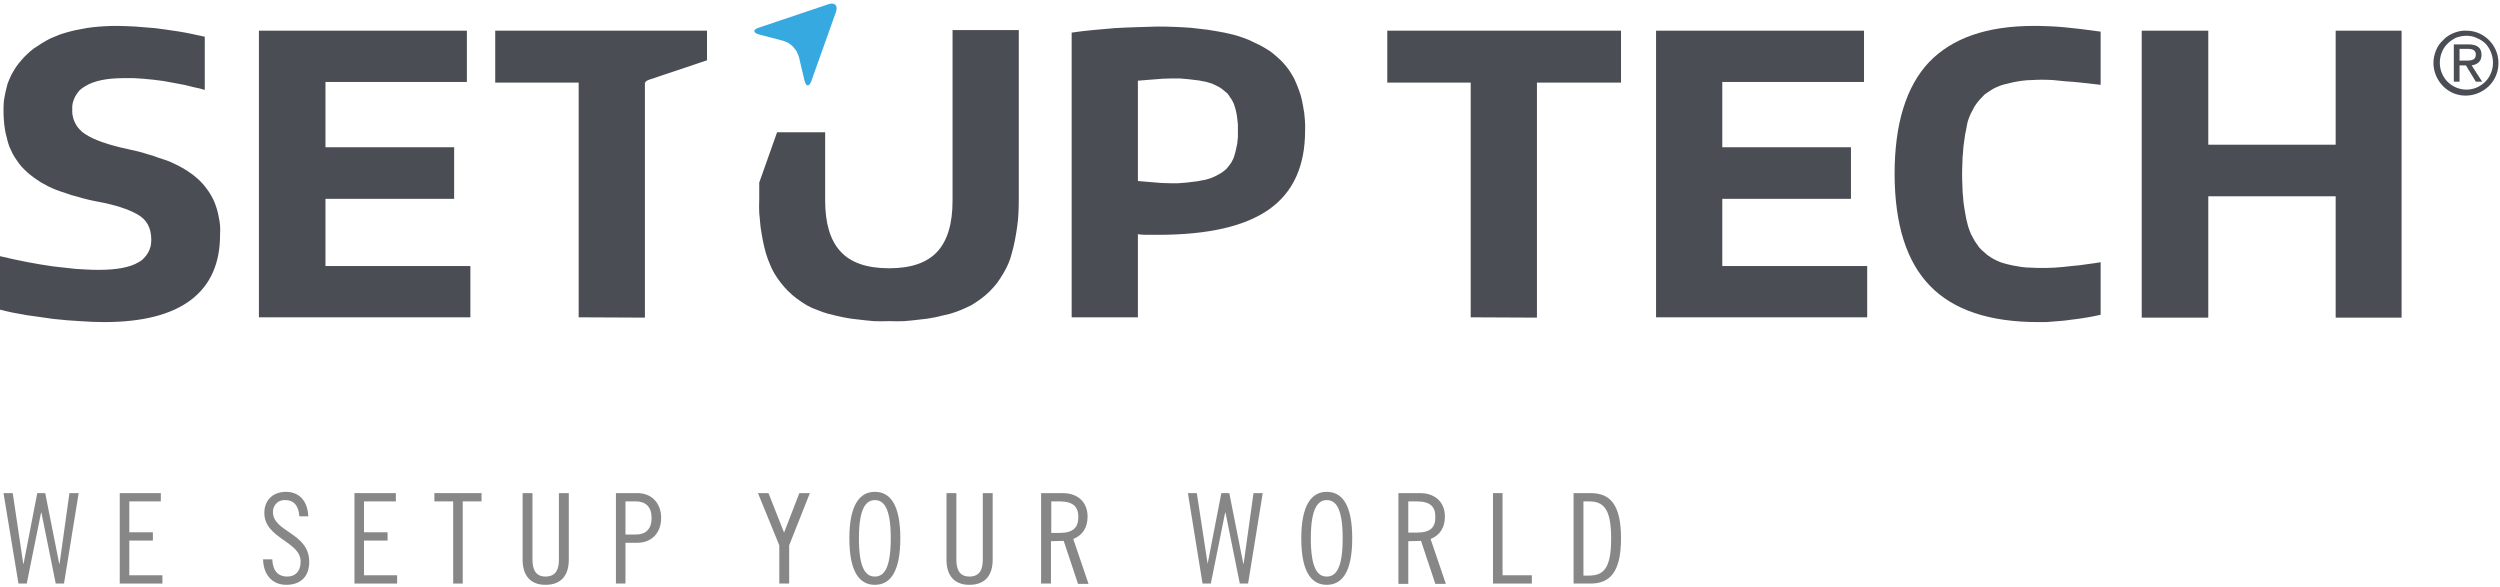
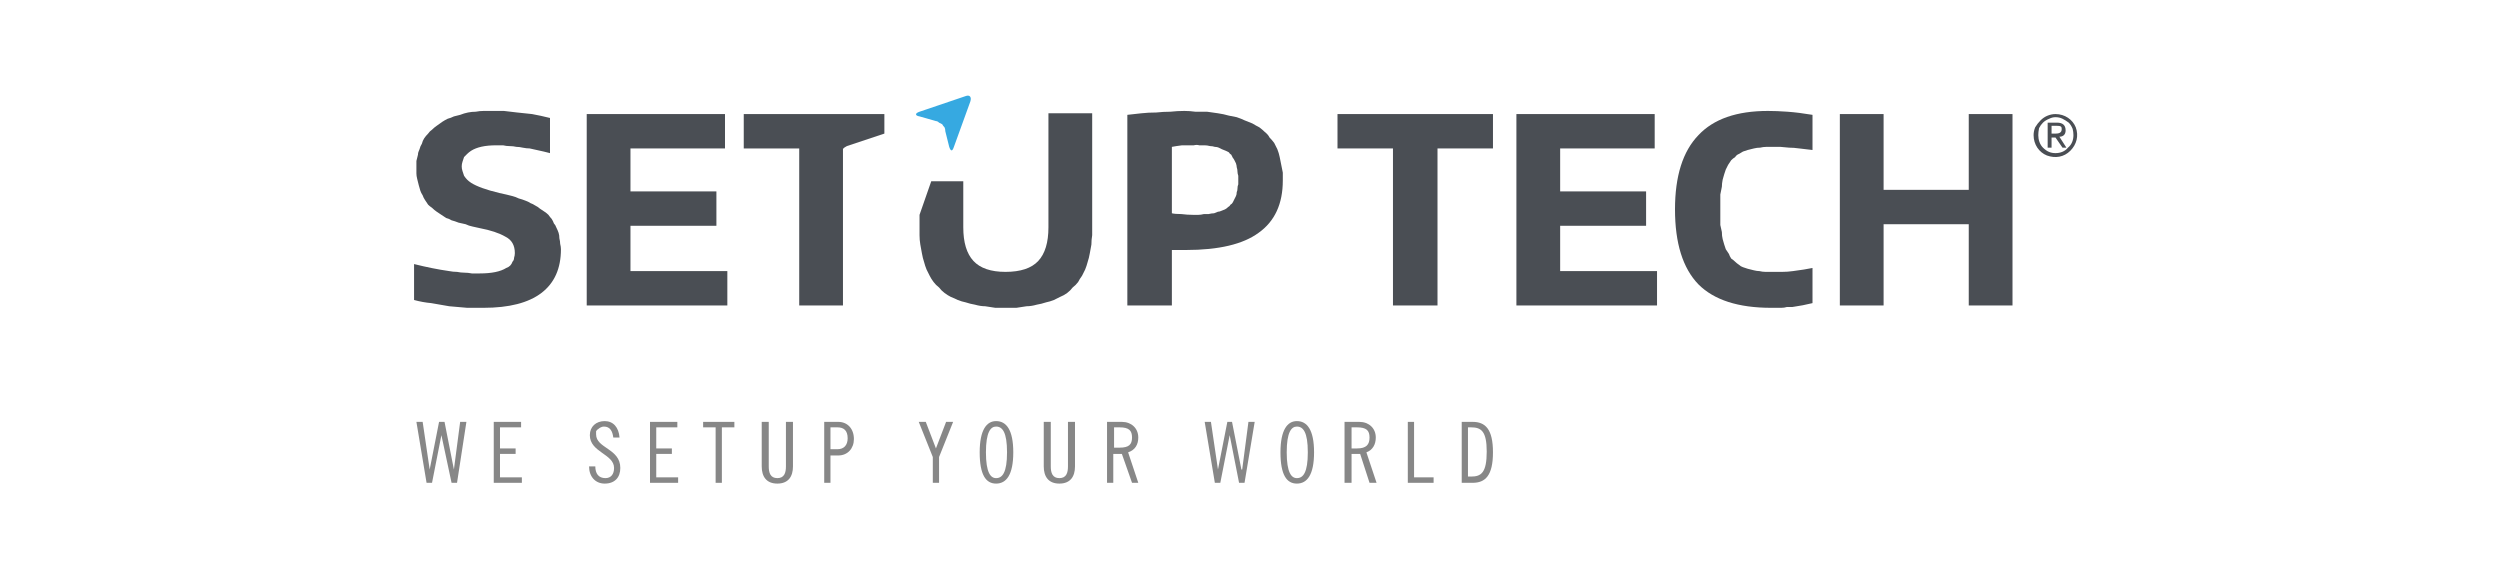
- <svg xmlns="http://www.w3.org/2000/svg" version="1.2" viewBox="0 0 785 184" width="213" height="50">
+ <svg xmlns="http://www.w3.org/2000/svg" version="1.2" viewBox="0 0 320 75" width="320" height="75">
  <style>.a{fill:#4a4e54}.b{fill:#878787}.c{fill:#36a9e1}</style>
-   <path class="a" d="m32.8 101q-3.6 0-7.7-0.3-4-0.2-8.4-0.7-4.3-0.6-8.5-1.2-4.3-0.7-8.2-1.7v-16.8q8.8 2.1 16.6 3.2 1.8 0.2 3.6 0.4 1.8 0.2 3.6 0.4 1.7 0.1 3.5 0.2 1.8 0.1 3.6 0.1 8.7 0 12.6-2.4 1-0.5 1.7-1.3 0.8-0.8 1.3-1.7 0.5-0.9 0.8-2 0.2-1 0.2-2.1 0-5.5-4.3-7.9-4.4-2.5-12.4-4-1.7-0.3-3.3-0.7-1.7-0.4-3.3-0.9-1.7-0.4-3.3-1-1.6-0.5-3.2-1.1-1.3-0.5-2.5-1.1-1.2-0.6-2.4-1.3-1.1-0.7-2.2-1.5-1.1-0.8-2.1-1.7-1-0.9-1.8-1.8-0.8-0.9-1.5-2-0.7-1-1.3-2.1-0.5-1.1-1-2.2-0.5-1.4-0.8-2.8-0.4-1.4-0.6-2.8-0.2-1.4-0.3-2.8-0.1-1.4-0.1-2.9 0-1.4 0.1-2.8 0.2-1.4 0.5-2.8 0.3-1.4 0.7-2.8 0.5-1.3 1.1-2.6 0.7-1.3 1.4-2.4 0.8-1.2 1.7-2.2 0.9-1.1 1.9-2 1-1 2.1-1.8 1.3-0.9 2.6-1.7 1.3-0.8 2.7-1.5 1.5-0.6 2.9-1.2 1.5-0.5 3-0.9 1.8-0.5 3.7-0.8 1.8-0.4 3.7-0.6 1.8-0.2 3.7-0.3 1.9-0.1 3.7-0.1c2 0 3.9 0.1 5.9 0.2q2.9 0.2 6.2 0.5c2.2 0.3 4.6 0.6 7.1 1 2.6 0.4 5.4 1 8.5 1.7v16.7q-1.6-0.5-3.2-0.8-1.7-0.4-3.3-0.8-1.6-0.3-3.2-0.6-1.7-0.3-3.3-0.6-1.6-0.2-3.1-0.4-1.6-0.2-3.1-0.3-1.6-0.1-3.1-0.2-1.6 0-3.1 0-8 0-12.1 2.5-1 0.6-1.8 1.3-0.7 0.8-1.3 1.8-0.5 0.9-0.8 2-0.3 1.1-0.2 2.2-0.1 1.2 0.2 2.3 0.2 1.1 0.8 2.2 0.5 1 1.3 1.8 0.8 0.9 1.8 1.5 4.1 2.7 13.4 4.7 1.6 0.4 3.1 0.7 1.6 0.4 3.1 0.9 1.6 0.4 3.1 1 1.5 0.5 3 1 1.3 0.5 2.5 1.1 1.1 0.5 2.3 1.2 1.1 0.6 2.2 1.4 1.1 0.7 2.1 1.6 0.9 0.7 1.7 1.6 0.8 0.8 1.5 1.8 0.7 0.9 1.3 1.9 0.6 1 1.1 2.1 0.5 1.2 0.9 2.5 0.4 1.3 0.6 2.6 0.3 1.3 0.4 2.6 0.1 1.3 0 2.6 0.1 13.7-9.1 20.7-9.2 7-27.3 7z" />
-   <path class="a" d="m81.3 9.5h65.3v16.1h-44.4v20.5h40.4v16.2h-40.4v21.1h45.5v16.1h-66.4z" />
-   <path fill-rule="evenodd" class="a" d="m336.5 10.1q3.4-0.5 6.7-0.8 3.4-0.3 6.7-0.6 3.4-0.2 6.8-0.3 3.3-0.1 6.7-0.2 2.7 0 5.3 0.1 2.6 0.1 5.3 0.3 2.6 0.3 5.2 0.6 2.6 0.4 5.2 0.9 1.9 0.4 3.8 0.9 1.9 0.6 3.7 1.3 1.8 0.8 3.6 1.7 1.7 0.9 3.4 2 1.3 1 2.5 2.1 1.3 1.1 2.3 2.4 1.1 1.3 1.9 2.7 0.9 1.4 1.5 3 0.7 1.7 1.3 3.5 0.5 1.8 0.8 3.7 0.4 1.9 0.5 3.7 0.2 1.9 0.1 3.8 0 16.7-11.3 24.7-11.2 7.9-34.3 8h-3.5c-1.1 0-2.2 0-3.4-0.2v26.1h-20.8zm30.9 47.3q1.3 0 2.6 0 1.2-0.1 2.5-0.2 1.2-0.1 2.5-0.3 1.2-0.1 2.4-0.4 0.9-0.1 1.8-0.4 0.9-0.2 1.7-0.6 0.8-0.3 1.6-0.8 0.8-0.4 1.5-0.9 0.6-0.5 1.2-1 0.5-0.6 1-1.3 0.5-0.6 0.8-1.3 0.4-0.7 0.6-1.5 0.3-0.9 0.5-1.9 0.2-0.9 0.4-1.9 0.1-1 0.2-2 0-1 0-1.9 0-1 0-2-0.1-1-0.2-1.9-0.1-1-0.3-1.9-0.2-1-0.5-1.9-0.2-0.8-0.6-1.5-0.3-0.7-0.8-1.3-0.4-0.7-0.9-1.3-0.6-0.5-1.2-1-0.7-0.6-1.4-1-0.8-0.4-1.6-0.8-0.8-0.4-1.7-0.6-0.8-0.3-1.7-0.4-1.2-0.3-2.4-0.4-1.3-0.2-2.5-0.3-1.2-0.1-2.5-0.2-1.2 0-2.5 0-2.5 0-5.6 0.3-3 0.2-5 0.4v31.5q1.8 0.2 4.7 0.4 2.9 0.3 5.4 0.3z" />
-   <path class="a" d="m461.8 25.8h-26.2v-16.3h73.4v16.3h-26.4v73.8l-20.8-0.1z" />
-   <path class="a" d="m520 9.5h65.3v16.1h-44.5v20.5h40.4v16.2h-40.4v21.1h45.5v16.1h-66.3z" />
-   <path class="a" d="m640 101q-23 0-34-11.4-11-11.3-11.1-35 0-23.7 10.8-35.2 10.9-11.4 32.9-11.4c2.8 0 6 0.1 9.4 0.4 3.3 0.3 7.3 0.8 11.6 1.4v16.7q-3.5-0.4-6.2-0.7-2.7-0.3-4.8-0.4l-4-0.4q-1.8-0.1-3.5-0.1-1.5 0-3 0.1-1.5 0-3 0.2-1.5 0.2-3 0.5-1.4 0.3-2.9 0.7-1.1 0.3-2.2 0.8-1 0.4-2 1.1-1 0.6-1.9 1.3-0.8 0.8-1.6 1.7-0.8 0.9-1.5 2-0.6 1.1-1.2 2.3-0.5 1.1-0.9 2.3-0.3 1.2-0.5 2.5-0.4 1.7-0.6 3.5-0.3 1.8-0.4 3.6-0.2 1.8-0.2 3.5-0.1 1.8-0.1 3.6 0 1.8 0.1 3.6 0 1.7 0.2 3.5 0.1 1.7 0.4 3.5 0.3 1.7 0.6 3.4 0.3 1.3 0.6 2.4 0.4 1.2 0.9 2.4 0.6 1.1 1.2 2.2 0.7 1 1.4 2 0.8 0.9 1.7 1.6 0.8 0.8 1.8 1.4 0.9 0.6 2 1.1 1 0.5 2.1 0.8 1.4 0.4 2.8 0.7 1.5 0.3 2.9 0.5 1.5 0.2 2.9 0.2 1.5 0.1 2.9 0.1c1.3 0 2.9 0 4.6-0.1 1.8-0.1 3.5-0.3 5.2-0.5q2.7-0.2 5.1-0.6 2.4-0.3 4.1-0.6v16.5q-4.3 1-9.6 1.6-1.2 0.2-2.5 0.3-1.2 0.1-2.5 0.2-1.2 0.1-2.5 0.2-1.2 0-2.5 0z" />
-   <path class="a" d="m672.5 9.5h20.9v35.8h40v-35.8h20.7v90.1h-20.7v-38.1h-40v38.1h-20.9z" />
-   <path class="b" d="m4 154.7l3.3 22.2h0.1l4.3-22.2h2.5l4.4 22.2h0.1l3.1-22.2h2.9l-4.6 28.4h-2.6l-4.5-22.3h-0.1l-4.5 22.3h-2.6l-4.7-28.4z" />
-   <path class="b" d="m50.5 154.7v2.6h-9.9v9.7h7.4v2.6h-7.4v10.9h10.4v2.6h-13.4v-28.4z" />
-   <path class="b" d="m94 162c-0.2-2.9-1.4-5.1-4.4-5.1q-0.7-0.1-1.5 0.2-0.7 0.2-1.3 0.8-0.5 0.5-0.8 1.2-0.3 0.7-0.3 1.5c0 6.4 11.4 6.5 11.4 15.7 0 4.5-2.6 7.2-7.2 7.2-4.5 0-7.2-3.3-7.3-8h2.9c0.1 3.3 1.6 5.4 4.7 5.4 2.5 0 4.2-1.6 4.2-4.7 0-6.4-11.4-7.2-11.4-15.3 0-4 2.7-6.6 6.8-6.6 4.1 0 6.8 2.8 7 7.7z" />
-   <path class="b" d="m124.3 154.7v2.6h-10v9.7h7.4v2.6h-7.4v10.9h10.4v2.6h-13.4v-28.4z" />
-   <path class="b" d="m151.2 154.7v2.6h-5.9v25.8h-3v-25.8h-5.9v-2.6z" />
-   <path class="b" d="m167.2 154.7v20.9c0 2.8 0.8 5.3 4.1 5.3 3.4 0 4.2-2.5 4.2-5.3v-20.9h3.1v20.9c0 4.6-2.1 7.9-7.3 7.9-5.1 0-7.2-3.3-7.2-7.9v-20.9z" />
-   <path fill-rule="evenodd" class="b" d="m193.4 154.7h6.7c4.5 0 7.5 3.1 7.5 7.8 0 4.7-3 7.8-7.5 7.8h-3.7v12.8h-3zm3 13h3.3c3 0 4.9-1.6 4.9-5.2 0-3.5-1.9-5.2-4.9-5.2h-3.3z" />
-   <path class="b" d="m241.3 154.7l4.9 12.4 4.8-12.4h3.3l-6.5 16.4v12h-3.1v-12l-6.7-16.4z" />
-   <path fill-rule="evenodd" class="b" d="m274.7 183.5c-4.8 0-8-4-8-14.6 0-10.6 3.3-14.6 8-14.6 4.8 0 8 4 8 14.6 0 10.6-3.2 14.6-8 14.6zm0-26.6c-2.7 0-5 2.4-5 12 0 9.6 2.2 12 5 12 2.8 0 5-2.4 5-12 0-9.6-2.2-12-5-12z" />
-   <path class="b" d="m300.3 154.7v20.9c0 2.8 0.8 5.3 4.1 5.3 3.4 0 4.2-2.5 4.2-5.3v-20.9h3.1v20.9c0 4.6-2.1 7.9-7.3 7.9-5.1 0-7.2-3.3-7.2-7.9v-20.9z" />
-   <path fill-rule="evenodd" class="b" d="m326.9 154.7h6.8c4.6 0 7.8 2.7 7.8 7.4 0 3.2-1.4 5.8-4.5 7l4.8 14.1h-3.3l-4.5-13.5-4 0.1v13.3h-3.1zm3.2 12.5h2.6c4.4 0 5.9-1.8 5.9-5 0-3.1-1.5-4.9-5.9-4.9h-2.6z" />
-   <path class="b" d="m375.8 154.7l3.4 22.2 4.3-22.2h2.5l4.4 22.2h0.1l3.1-22.2h2.9l-4.6 28.4h-2.6l-4.5-22.3h-0.1l-4.5 22.3h-2.6l-4.6-28.4z" />
-   <path fill-rule="evenodd" class="b" d="m416.6 183.5c-4.8 0-8-4-8-14.6 0-10.6 3.3-14.6 8-14.6 4.8 0 8 4 8 14.6 0 10.6-3.2 14.6-8 14.6zm0-26.6c-2.7 0-5 2.4-5 12 0 9.6 2.2 12 5 12 2.8 0 5-2.4 5-12 0-9.6-2.2-12-5-12z" />
-   <path fill-rule="evenodd" class="b" d="m439.1 154.7h6.8c4.6 0 7.8 2.7 7.8 7.4 0 3.2-1.4 5.8-4.5 7l4.8 14.1h-3.3l-4.5-13.5-4 0.1v13.4h-3.1zm3.1 12.4h2.6c4.5 0 5.9-1.7 5.9-4.9 0-3.2-1.5-4.9-5.9-4.9h-2.6z" />
-   <path class="b" d="m471.8 154.7v25.8h9.2v2.6h-12.2v-28.4z" />
-   <path fill-rule="evenodd" class="b" d="m494.1 154.7h5.3c6 0 9.6 3.3 9.6 14.2 0 10.9-3.7 14.2-9.6 14.2h-5.3zm3.1 25.9h1.6c4.5 0 7.1-1.9 7.1-11.6 0-9.8-2.6-11.7-7.1-11.7h-1.6z" />
-   <path class="a" d="m319.9 9.3v53.1q0 2.2-0.1 4.3-0.1 2.2-0.4 4.3-0.3 2.1-0.7 4.2-0.4 2.1-1 4.2-0.4 1.7-1.1 3.3-0.7 1.6-1.6 3.1-0.9 1.5-1.9 2.9-1.1 1.4-2.3 2.6-1.3 1.3-2.8 2.4-1.5 1.1-3 2-1.6 0.8-3.3 1.5-1.7 0.7-3.4 1.2-2.4 0.6-4.7 1.1-2.4 0.5-4.8 0.7-2.4 0.3-4.8 0.5-2.4 0.1-4.8 0-2.4 0.1-4.8 0-2.4-0.2-4.8-0.5-2.4-0.2-4.8-0.7-2.4-0.5-4.7-1.1-1.8-0.5-3.5-1.2-1.7-0.6-3.3-1.5-1.5-0.9-3-2-1.5-1.1-2.8-2.4-1.2-1.2-2.3-2.6-1.1-1.4-2-2.9-0.9-1.5-1.5-3.1-0.7-1.6-1.2-3.3-0.6-2.1-1-4.2-0.4-2.1-0.7-4.2-0.2-2.1-0.4-4.3-0.1-2.1 0-4.3v-5.2l5.6-15.8h15.1v21.4q0 10.8 4.8 16 4.8 5.3 15.3 5.3 10.3 0 15.1-5.2 4.8-5.2 4.8-16v-53.6z" />
-   <path class="c" d="m250.8 17.5q-0.3-0.8-0.7-1.6-0.5-0.7-1.1-1.4-0.6-0.6-1.4-1.1-0.7-0.4-1.6-0.7l-7.6-2c-2-0.5-2.1-1.6 0-2.2l21.7-7.3c2-0.7 3.1 0.4 2.4 2.4l-7.7 21.6c-0.7 2-1.7 2-2.2-0.1z" />
-   <path class="a" d="m202.6 25.8h-0.1v73.8l-20.8-0.1v-73.7h-26.2v-16.3h66.5v9.3l-17.9 6c-0.9 0.3-1.4 0.6-1.5 1z" />
-   <path fill-rule="evenodd" class="a" d="m774.5 9.5c4.1 0 7.8 2.6 9.3 6.4 1.5 3.8 0.6 8.2-2.3 11-3 2.9-7.4 3.8-11.2 2.2-3.7-1.6-6.2-5.4-6.2-9.5 0-1.3 0.3-2.7 0.8-3.9 0.5-1.3 1.3-2.4 2.3-3.3 0.9-1 2.1-1.7 3.3-2.2 1.3-0.5 2.6-0.8 4-0.7zm0 1.6c-1.1 0-2.2 0.2-3.3 0.6-1 0.5-1.9 1.1-2.7 1.9-0.8 0.8-1.4 1.7-1.8 2.8-0.4 1-0.6 2.1-0.6 3.2 0 2.2 0.9 4.4 2.4 5.9 1.6 1.6 3.7 2.5 6 2.5 2.2 0 4.3-0.9 5.9-2.5 1.5-1.5 2.4-3.7 2.4-5.9 0-1.1-0.2-2.2-0.6-3.2-0.4-1.1-1-2-1.7-2.8-0.8-0.8-1.8-1.4-2.8-1.8-1-0.5-2.1-0.7-3.2-0.7zm-2.2 14.4h-1.8v-11.7h4.5c2.8 0 4.2 1 4.2 3.3 0 2.1-1.3 3-3.1 3.3l3.3 5.1h-2l-3.1-5.1h-2zm0-6.6h2.2c2.2 0 2.9-0.6 2.9-1.9 0-1.1-0.6-1.8-2.6-1.8h-2.5z" />
+   <path class="a" d="m61.9 39.4q-1 0-2.1 0-1.1-0.1-2.3-0.2-1.1-0.2-2.3-0.4-1.1-0.1-2.2-0.4v-4.6q2.4 0.6 4.5 0.9 0.5 0.1 1 0.1 0.5 0.1 0.9 0.1 0.5 0 1 0.1 0.5 0 1 0 2.3 0 3.4-0.7 0.3-0.1 0.5-0.3 0.2-0.2 0.3-0.5 0.2-0.2 0.2-0.5 0.1-0.3 0.1-0.6 0-1.5-1.2-2.1-1.2-0.7-3.3-1.1-0.5-0.1-0.9-0.2-0.5-0.1-0.9-0.3-0.5-0.1-0.9-0.2-0.5-0.2-0.9-0.3-0.3-0.2-0.7-0.3-0.3-0.2-0.6-0.4-0.3-0.2-0.6-0.4-0.3-0.2-0.6-0.5-0.3-0.2-0.5-0.4-0.2-0.3-0.4-0.6-0.2-0.3-0.3-0.6-0.2-0.3-0.3-0.6-0.1-0.3-0.2-0.7-0.1-0.4-0.2-0.8-0.1-0.4-0.1-0.7 0-0.4 0-0.8 0-0.4 0-0.8 0.1-0.4 0.2-0.8 0-0.3 0.2-0.7 0.1-0.4 0.3-0.7 0.1-0.4 0.3-0.7 0.2-0.3 0.5-0.6 0.2-0.3 0.5-0.5 0.3-0.3 0.6-0.5 0.3-0.2 0.7-0.5 0.3-0.2 0.7-0.4 0.4-0.1 0.8-0.3 0.4-0.1 0.8-0.2 0.5-0.2 1-0.3 0.5-0.1 1-0.1 0.5-0.1 1-0.1 0.5 0 1 0 0.8 0 1.6 0 0.8 0.1 1.7 0.2 0.9 0.1 1.9 0.2 1.1 0.2 2.3 0.5v4.5q-0.4-0.1-0.8-0.2-0.5-0.1-0.9-0.2-0.5-0.1-0.9-0.2-0.4 0-0.9-0.1-0.4-0.1-0.8-0.1-0.4-0.1-0.9-0.1-0.4 0-0.8-0.1-0.4 0-0.9 0-2.1 0-3.2 0.7-0.3 0.2-0.5 0.4-0.2 0.2-0.4 0.4-0.1 0.3-0.2 0.6-0.1 0.3-0.1 0.6 0 0.3 0.1 0.6 0.1 0.3 0.2 0.6 0.2 0.3 0.4 0.5 0.2 0.2 0.5 0.4 1.1 0.7 3.6 1.3 0.4 0.1 0.9 0.2 0.4 0.1 0.8 0.2 0.4 0.1 0.8 0.3 0.4 0.1 0.9 0.3 0.3 0.1 0.6 0.3 0.3 0.1 0.6 0.3 0.4 0.2 0.6 0.4 0.3 0.2 0.6 0.4 0.3 0.2 0.5 0.4 0.2 0.3 0.4 0.5 0.2 0.3 0.3 0.6 0.2 0.2 0.3 0.5 0.2 0.4 0.3 0.7 0.1 0.3 0.1 0.7 0.1 0.4 0.1 0.7 0.1 0.4 0.1 0.7 0 3.7-2.5 5.6-2.5 1.9-7.4 1.9z" />
+   <path class="a" d="m75.1 14.6h17.7v4.4h-12.1v5.5h11v4.4h-11v5.8h12.4v4.4h-18z" />
+   <path fill-rule="evenodd" class="a" d="m144.3 14.7q0.9-0.1 1.8-0.2 0.9-0.1 1.9-0.1 0.9-0.1 1.8-0.1 0.9-0.1 1.8-0.1 0.7 0 1.4 0.1 0.8 0 1.5 0 0.7 0.1 1.4 0.2 0.7 0.1 1.4 0.3 0.5 0.1 1 0.2 0.6 0.2 1 0.4 0.5 0.2 1 0.4 0.5 0.3 0.9 0.5 0.4 0.3 0.7 0.6 0.4 0.3 0.6 0.7 0.3 0.3 0.6 0.7 0.2 0.4 0.4 0.8 0.2 0.5 0.3 1 0.1 0.5 0.2 1 0.1 0.5 0.2 1 0 0.5 0 1 0 4.5-3.1 6.7-3 2.2-9.3 2.2h-0.9q-0.5 0-0.9 0v7.1h-5.7zm8.4 12.8q0.3 0 0.7 0 0.3 0 0.7-0.1 0.3 0 0.6 0 0.4-0.1 0.7-0.1 0.3-0.1 0.5-0.2 0.2 0 0.4-0.1 0.3-0.1 0.5-0.2 0.2-0.1 0.4-0.3 0.2-0.1 0.3-0.3 0.2-0.1 0.3-0.3 0.1-0.2 0.2-0.4 0.1-0.2 0.2-0.4 0.1-0.2 0.1-0.5 0.1-0.2 0.1-0.5 0-0.3 0.1-0.5 0-0.3 0-0.6 0-0.2 0-0.5-0.1-0.3-0.1-0.5 0-0.3-0.1-0.6 0-0.2-0.1-0.5-0.1-0.2-0.2-0.4-0.1-0.2-0.2-0.3-0.1-0.2-0.2-0.4-0.2-0.1-0.3-0.3-0.2-0.1-0.4-0.2-0.2-0.1-0.5-0.2-0.2-0.1-0.4-0.2-0.2-0.1-0.5-0.1-0.3-0.1-0.6-0.1-0.4-0.1-0.7-0.1-0.4 0-0.7 0-0.3-0.1-0.7 0-0.7 0-1.5 0-0.8 0.1-1.3 0.2v8.5q0.4 0.1 1.2 0.1 0.8 0.1 1.5 0.1z" />
+   <path class="a" d="m178.3 19h-7.1v-4.4h19.9v4.4h-7.1v20.1h-5.7z" />
+   <path class="a" d="m194.1 14.6h17.7v4.4h-12.1v5.5h11v4.4h-11v5.8h12.4v4.4h-18z" />
+   <path class="a" d="m226.7 39.4q-6.3 0-9.3-3-3-3.1-3-9.6 0-6.4 3-9.5 2.9-3.1 8.9-3.1 1.1 0 2.5 0.1 1.4 0.1 3.2 0.4v4.5q-1-0.1-1.7-0.2-0.7-0.1-1.3-0.1l-1.1-0.1q-0.5 0-0.9 0-0.5 0-0.9 0-0.4 0-0.8 0.1-0.4 0-0.8 0.1-0.4 0.1-0.8 0.2-0.3 0.1-0.6 0.2-0.2 0.1-0.5 0.3-0.3 0.1-0.5 0.4-0.3 0.2-0.5 0.4-0.2 0.3-0.4 0.6-0.1 0.2-0.3 0.6-0.1 0.3-0.2 0.6-0.1 0.3-0.2 0.7-0.1 0.5-0.1 0.9-0.1 0.5-0.2 1 0 0.5 0 1 0 0.5 0 0.9 0 0.5 0 1 0 0.5 0 1 0.1 0.4 0.2 0.9 0 0.5 0.1 0.9 0.1 0.4 0.2 0.7 0.1 0.3 0.2 0.6 0.2 0.3 0.4 0.6 0.1 0.3 0.3 0.6 0.3 0.2 0.5 0.4 0.2 0.2 0.5 0.4 0.2 0.2 0.5 0.3 0.3 0.1 0.6 0.2 0.4 0.1 0.8 0.2 0.4 0.1 0.7 0.1 0.4 0.1 0.8 0.1 0.4 0 0.8 0 0.6 0 1.3 0 0.7 0 1.4-0.1 0.7-0.1 1.4-0.2 0.6-0.1 1.1-0.2v4.5q-1.2 0.3-2.6 0.5-0.4 0-0.7 0-0.3 0.1-0.7 0.1-0.3 0-0.7 0-0.3 0-0.6 0z" />
+   <path class="a" d="m235.5 14.6h5.6v9.7h10.9v-9.7h5.6v24.5h-5.6v-10.4h-10.9v10.4h-5.6z" />
+   <path class="b" d="m54.1 54l0.9 6.1 1.2-6.1h0.7l1.2 6.1 0.8-6.1h0.8l-1.2 7.8h-0.7l-1.3-6.1-1.2 6.1h-0.7l-1.3-7.8z" />
+   <path class="b" d="m66.7 54v0.7h-2.7v2.7h2v0.7h-2v3h2.8v0.7h-3.6v-7.8z" />
+   <path class="b" d="m78.5 56c-0.1-0.8-0.4-1.4-1.2-1.4q-0.2 0-0.4 0.1-0.2 0.1-0.3 0.2-0.2 0.1-0.3 0.3 0 0.2 0 0.4c0 1.8 3.1 1.8 3.1 4.3 0 1.2-0.7 2-2 2-1.2 0-2-0.9-2-2.2h0.8c0 0.9 0.4 1.5 1.3 1.5 0.7 0 1.1-0.5 1.1-1.3 0-1.8-3.1-2-3.1-4.2 0-1.1 0.8-1.8 1.9-1.8 1.1 0 1.8 0.8 1.9 2.1z" />
+   <path class="b" d="m86.7 54v0.7h-2.7v2.7h2v0.7h-2v3h2.8v0.7h-3.6v-7.8z" />
+   <path class="b" d="m94 54v0.7h-1.6v7.1h-0.8v-7.1h-1.6v-0.7z" />
+   <path class="b" d="m98.4 54v5.7c0 0.8 0.2 1.5 1.1 1.5 0.9 0 1.1-0.7 1.1-1.5v-5.7h0.9v5.7c0 1.3-0.6 2.2-2 2.2-1.4 0-2-0.9-2-2.2v-5.7z" />
+   <path fill-rule="evenodd" class="b" d="m105.5 54h1.8c1.2 0 2 0.9 2 2.2 0 1.2-0.8 2.1-2 2.1h-1v3.5h-0.8zm0.8 3.5h0.9c0.8 0 1.3-0.5 1.3-1.4 0-1-0.5-1.4-1.3-1.4h-0.9z" />
+   <path class="b" d="m118.5 54l1.3 3.4 1.3-3.4h0.9l-1.8 4.5v3.3h-0.8v-3.3l-1.8-4.5z" />
+   <path fill-rule="evenodd" class="b" d="m127.5 61.9c-1.3 0-2.1-1.1-2.1-4 0-2.9 0.9-4 2.1-4 1.3 0 2.2 1.1 2.2 4 0 2.9-0.9 4-2.2 4zm0-7.3c-0.7 0-1.3 0.7-1.3 3.3 0 2.6 0.6 3.3 1.3 3.3 0.8 0 1.4-0.7 1.4-3.3 0-2.6-0.6-3.3-1.4-3.3z" />
+   <path class="b" d="m134.5 54v5.7c0 0.8 0.2 1.5 1.1 1.5 0.9 0 1.1-0.7 1.1-1.5v-5.7h0.9v5.7c0 1.3-0.6 2.2-2 2.2-1.4 0-2-0.9-2-2.2v-5.7z" />
+   <path fill-rule="evenodd" class="b" d="m141.7 54h1.9c1.2 0 2.1 0.8 2.1 2 0 0.9-0.4 1.6-1.3 1.9l1.3 3.9h-0.8l-1.3-3.7h-1.1v3.7h-0.8zm0.9 3.3h0.7c1.2 0 1.6-0.4 1.6-1.3 0-0.9-0.4-1.3-1.6-1.3h-0.7z" />
+   <path class="b" d="m155 54l0.9 6.1 1.2-6.1h0.6l1.2 6.1h0.1l0.8-6.1h0.8l-1.3 7.8h-0.7l-1.2-6.1-1.2 6.1h-0.7l-1.3-7.8z" />
+   <path fill-rule="evenodd" class="b" d="m166 61.9c-1.3 0-2.1-1.1-2.1-4 0-2.9 0.9-4 2.1-4 1.3 0 2.2 1.1 2.2 4 0 2.9-0.9 4-2.2 4zm0-7.3c-0.7 0-1.3 0.7-1.3 3.3 0 2.6 0.6 3.3 1.3 3.3 0.8 0 1.4-0.7 1.4-3.3 0-2.6-0.6-3.3-1.4-3.3z" />
+   <path fill-rule="evenodd" class="b" d="m172.1 54h1.9c1.2 0 2.1 0.8 2.1 2 0 0.9-0.4 1.6-1.2 1.9l1.3 3.9h-0.9l-1.2-3.7h-1.1v3.7h-0.9zm0.9 3.4h0.7c1.2 0 1.6-0.5 1.6-1.4 0-0.9-0.4-1.3-1.6-1.3h-0.7z" />
+   <path class="b" d="m181 54v7.1h2.5v0.7h-3.3v-7.8z" />
+   <path fill-rule="evenodd" class="b" d="m187.1 54h1.4c1.6 0 2.6 0.9 2.6 3.9 0 3-1 3.9-2.6 3.9h-1.4zm0.8 7h0.4c1.3 0 2-0.5 2-3.2 0-2.6-0.7-3.1-2-3.1h-0.4z" />
+   <path class="a" d="m139.8 14.5v14.5q0 0.5 0 1.1-0.1 0.6-0.1 1.2-0.1 0.6-0.2 1.1-0.1 0.6-0.3 1.2-0.1 0.4-0.3 0.9-0.2 0.4-0.4 0.8-0.3 0.4-0.5 0.8-0.3 0.4-0.7 0.7-0.3 0.4-0.7 0.7-0.4 0.3-0.9 0.5-0.4 0.2-0.8 0.4-0.5 0.2-1 0.3-0.6 0.2-1.2 0.3-0.7 0.2-1.3 0.2-0.7 0.1-1.3 0.2-0.7 0-1.3 0-0.7 0-1.4 0-0.6-0.1-1.3-0.2-0.6 0-1.3-0.2-0.6-0.1-1.2-0.3-0.5-0.1-1-0.3-0.4-0.2-0.9-0.4-0.4-0.2-0.8-0.5-0.4-0.3-0.7-0.7-0.4-0.3-0.7-0.7-0.3-0.4-0.5-0.8-0.2-0.4-0.4-0.8-0.2-0.5-0.3-0.9-0.2-0.6-0.3-1.2-0.1-0.5-0.2-1.1-0.1-0.6-0.1-1.2 0-0.6 0-1.1v-1.5l1.5-4.3h4.1v5.9q0 2.9 1.3 4.3 1.3 1.4 4.1 1.4 2.9 0 4.2-1.4 1.3-1.4 1.3-4.3v-14.6z" />
+   <path class="c" d="m121 16.8q0-0.3-0.1-0.5-0.2-0.2-0.3-0.4-0.2-0.1-0.4-0.2-0.2-0.2-0.4-0.2l-2.1-0.6c-0.6-0.1-0.6-0.4 0-0.6l5.9-2c0.5-0.2 0.8 0.1 0.6 0.7l-2.1 5.8c-0.2 0.6-0.4 0.6-0.6 0z" />
+   <path class="a" d="m108 19h-0.1v20.1h-5.6v-20.1h-7.1v-4.4h18v2.5l-4.8 1.6q-0.4 0.2-0.4 0.3z" />
+   <path fill-rule="evenodd" class="a" d="m263.1 14.6c1.2 0 2.2 0.7 2.6 1.7 0.4 1.1 0.1 2.2-0.7 3-0.8 0.8-1.9 1-3 0.6-1-0.4-1.7-1.4-1.7-2.6q0-0.5 0.2-1 0.3-0.5 0.7-0.9 0.4-0.4 0.9-0.6 0.5-0.2 1-0.2zm0 0.4q-0.4 0-0.8 0.2-0.5 0.2-0.8 0.5-0.3 0.3-0.5 0.7-0.1 0.5-0.1 0.9c0 0.6 0.2 1.2 0.6 1.6 0.5 0.5 1 0.7 1.6 0.7 0.6 0 1.2-0.2 1.6-0.7 0.5-0.4 0.7-1 0.7-1.6q0-0.4-0.1-0.8-0.2-0.5-0.5-0.8-0.4-0.3-0.8-0.5-0.4-0.2-0.9-0.2zm-0.5 3.9h-0.5v-3.2h1.2c0.7 0 1.1 0.3 1.1 1 0 0.5-0.3 0.8-0.8 0.8l0.9 1.4h-0.5l-0.9-1.3h-0.5zm0-1.8h0.5c0.6 0 0.8-0.2 0.8-0.6 0-0.3-0.1-0.4-0.7-0.4h-0.6z" />
</svg>
